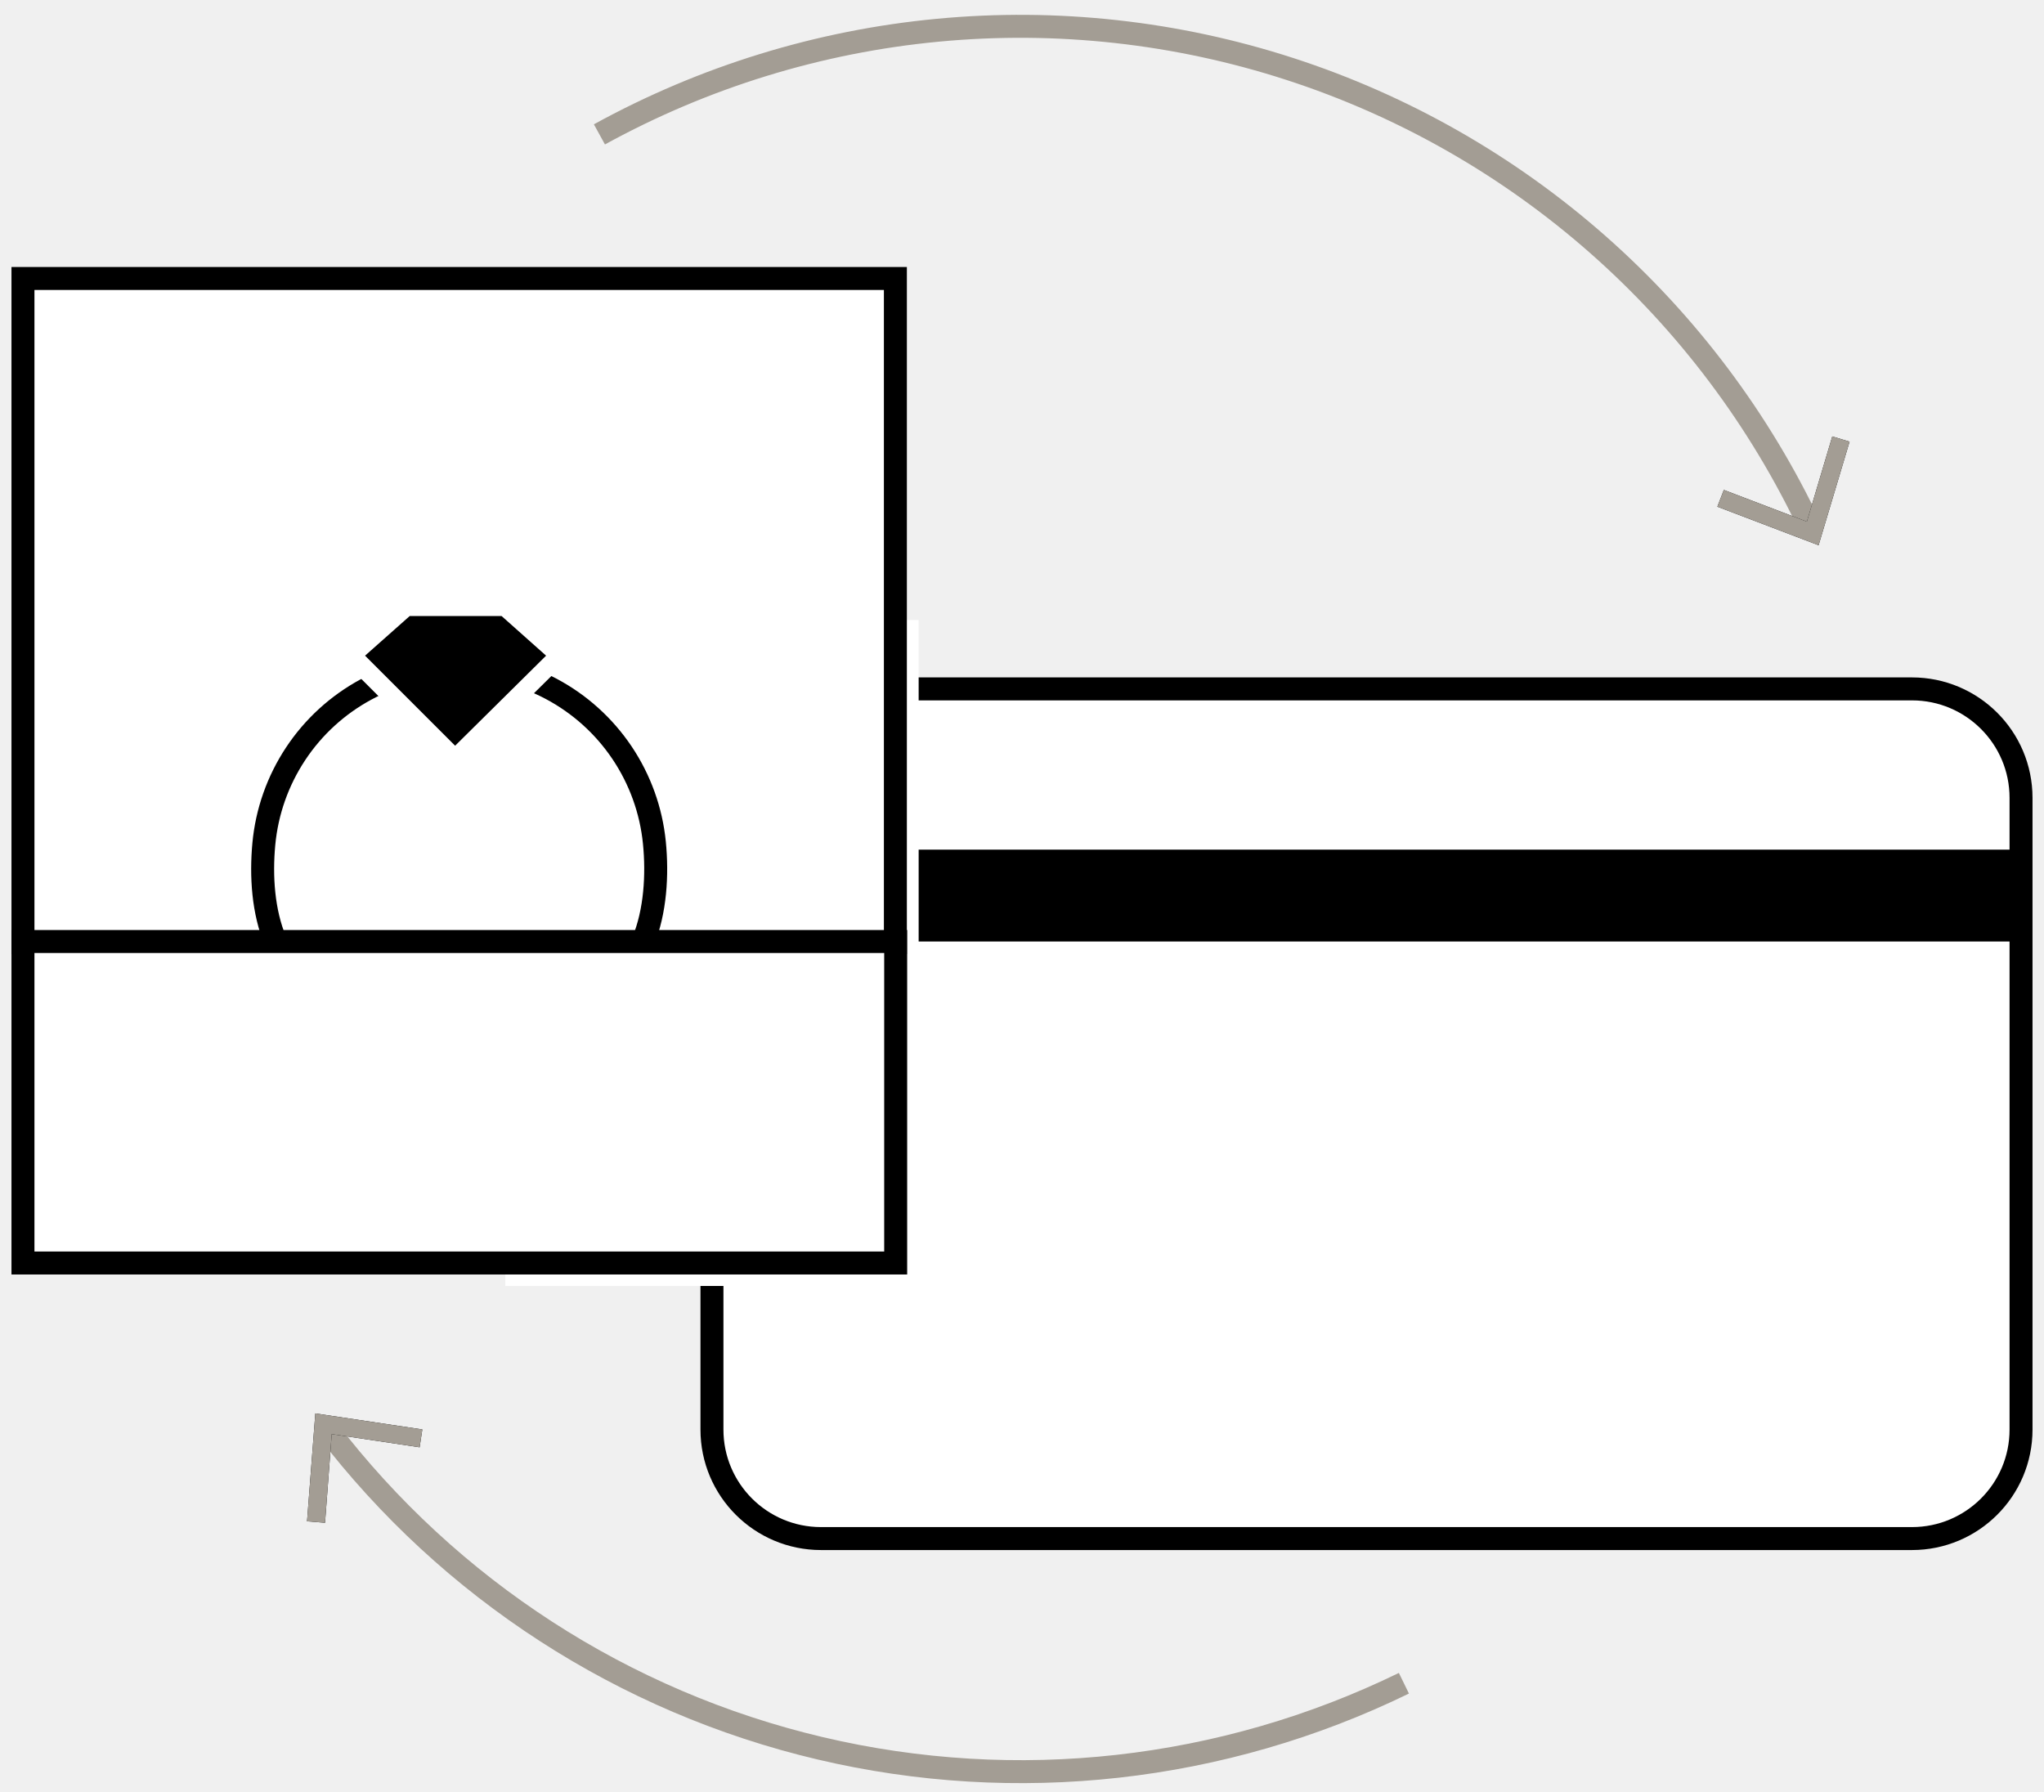
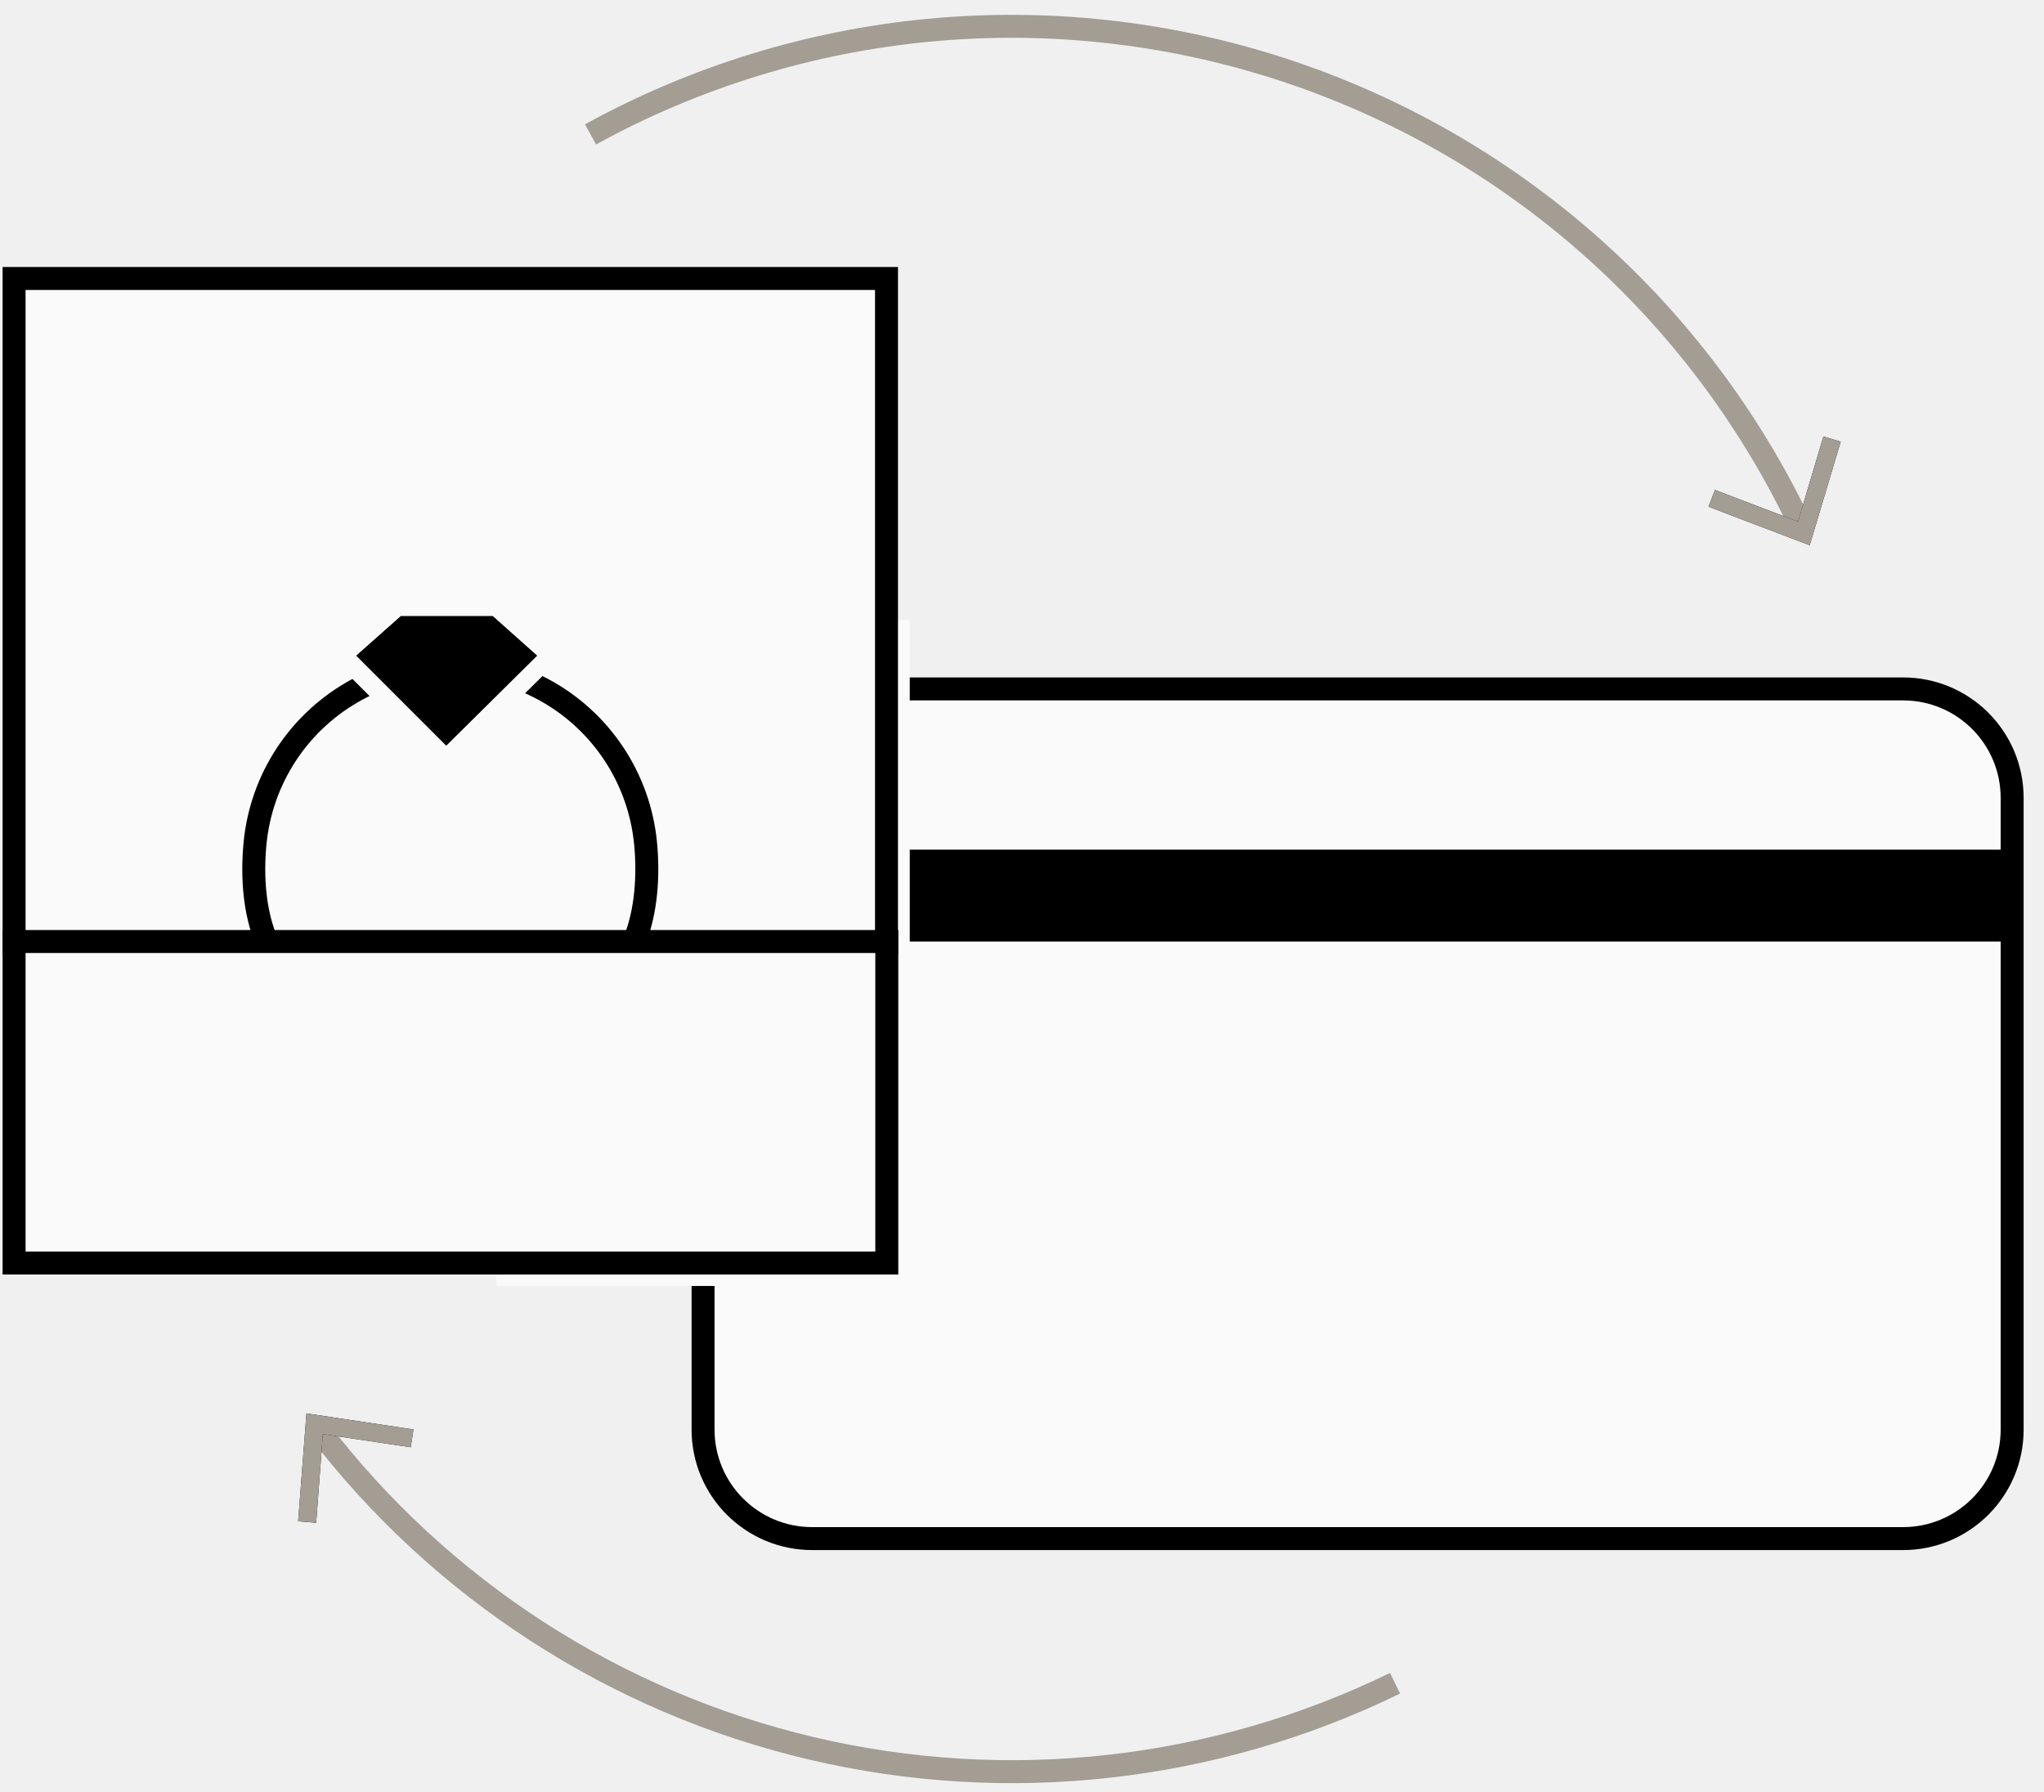
<svg xmlns="http://www.w3.org/2000/svg" width="89" height="78" viewBox="0 0 89 78" fill="none">
-   <path d="M83.251 29.999H35.749C33.126 29.999 31 32.124 31 34.745V62.253C31 64.874 33.126 66.999 35.749 66.999H83.251C85.874 66.999 88 64.874 88 62.253V34.745C88 32.124 85.874 29.999 83.251 29.999Z" fill="white" stroke="black" stroke-miterlimit="10" />
-   <path d="M88 36.999H31V40.999H88V36.999Z" fill="black" />
-   <path d="M40 26.999H38V43.999H40V26.999Z" fill="white" />
-   <path d="M40 55.999V53.999H22V55.999H40Z" fill="white" />
-   <path d="M38.987 12.127H1V41.046H38.987V12.127Z" fill="white" stroke="black" stroke-miterlimit="10" />
-   <path d="M39 40.999H1V54.999H39V40.999Z" fill="white" stroke="black" stroke-miterlimit="10" />
-   <path d="M12 40.999C11.454 39.703 11.358 38.15 11.488 36.75C11.619 35.349 12.093 34.003 12.869 32.829C13.644 31.656 14.698 30.692 15.936 30.024C17.174 29.356 18.557 29.004 19.964 28.999C21.37 28.994 22.756 29.337 23.999 29.996C25.241 30.656 26.301 31.612 27.085 32.78C27.869 33.948 28.353 35.291 28.493 36.691C28.633 38.09 28.537 39.699 28 40.999" stroke="black" stroke-miterlimit="10" />
-   <path d="M15.283 28.528L17.66 26.434H21.989L24.358 28.536L19.817 33.03L15.283 28.528Z" fill="black" />
-   <path d="M21.84 26.826L23.778 28.552L19.817 32.473L15.895 28.552L17.84 26.826H21.84ZM22.131 26.041H17.511L17.291 26.238L15.338 27.995L14.71 28.544L15.307 29.14L19.228 33.062L19.777 33.611L20.334 33.069L24.303 29.148L24.899 28.552L24.272 28.002L22.327 26.277L22.099 26.081L22.131 26.041Z" fill="white" />
-   <path d="M78.832 22.974C76.619 18.275 73.466 14.078 69.568 10.644C65.671 7.21 61.111 4.61 56.17 3.006C51.229 1.401 46.012 0.826 40.84 1.316C35.668 1.805 30.652 3.349 26.1 5.852" stroke="#A39D94" stroke-miterlimit="10" />
-   <mask id="path-11-inside-1_360_8167" fill="white">
-     <path d="M80.534 19.233L79.781 19.005L78.675 22.715L75.059 21.335L74.777 22.064L79.185 23.743L80.534 19.233Z" />
+   <path d="M82.864 30H35.363C32.74 30 30.613 32.125 30.613 34.746V62.254C30.613 64.875 32.74 67 35.363 67H82.864C85.487 67 87.613 64.875 87.613 62.254V34.746C87.613 32.125 85.487 30 82.864 30Z" fill="#FAFAFA" stroke="black" stroke-miterlimit="10" />
+   <path d="M87.613 37H30.613V41H87.613V37Z" fill="black" />
+   <path d="M39.613 27H37.613V44H39.613V27Z" fill="#FAFAFA" />
+   <path d="M39.613 56V54H21.613V56H39.613Z" fill="#FAFAFA" />
+   <path d="M38.6 12.127H0.613V41.046H38.6V12.127Z" fill="#FAFAFA" stroke="black" stroke-miterlimit="10" />
+   <path d="M38.613 41H0.613V55H38.613V41Z" fill="#FAFAFA" stroke="black" stroke-miterlimit="10" />
+   <path d="M11.613 41C11.067 39.704 10.971 38.151 11.102 36.751C11.232 35.35 11.706 34.004 12.482 32.83C13.258 31.657 14.311 30.694 15.549 30.025C16.787 29.357 18.17 29.005 19.577 29C20.983 28.995 22.37 29.338 23.612 29.997C24.854 30.657 25.915 31.613 26.699 32.781C27.483 33.949 27.966 35.292 28.106 36.692C28.246 38.091 28.15 39.7 27.613 41" stroke="black" stroke-miterlimit="10" />
+   <path d="M14.896 28.528L17.273 26.434H21.603L23.972 28.536L19.43 33.03L14.896 28.528Z" fill="black" />
+   <path d="M21.454 26.825L23.391 28.551L19.43 32.473L15.509 28.551L17.454 26.825H21.454ZM21.744 26.041H17.124L16.905 26.237L14.952 27.994L14.324 28.543L14.92 29.139L18.842 33.061L19.391 33.61L19.948 33.069L23.917 29.147L24.513 28.551L23.886 28.002L21.94 26.276L21.713 26.08L21.744 26.041Z" fill="#FAFAFA" />
+   <path d="M78.446 22.974C76.232 18.275 73.079 14.078 69.182 10.644C65.284 7.21 60.724 4.61 55.783 3.006C50.842 1.401 45.625 0.826 40.453 1.316C35.282 1.805 30.265 3.349 25.713 5.852" stroke="#A39D94" stroke-miterlimit="10" />
+   <mask id="path-11-inside-1_839_17205" fill="white">
+     <path d="M80.148 19.233L79.395 19.006L78.289 22.716L74.673 21.335L74.391 22.065L78.799 23.743L80.148 19.233Z" />
  </mask>
-   <path d="M80.534 19.233L79.781 19.005L78.675 22.715L75.059 21.335L74.777 22.064L79.185 23.743L80.534 19.233Z" fill="black" />
-   <path d="M80.534 19.233L81.492 19.519L81.778 18.564L80.823 18.276L80.534 19.233ZM79.781 19.005L80.07 18.048L79.109 17.758L78.823 18.72L79.781 19.005ZM78.675 22.715L78.319 23.65L79.326 24.034L79.633 23.001L78.675 22.715ZM75.059 21.335L75.416 20.401L74.486 20.046L74.127 20.974L75.059 21.335ZM74.777 22.064L73.844 21.703L73.481 22.641L74.421 22.999L74.777 22.064ZM79.185 23.743L78.829 24.677L79.835 25.06L80.143 24.029L79.185 23.743ZM80.823 18.276L80.07 18.048L79.492 19.963L80.245 20.19L80.823 18.276ZM78.823 18.72L77.717 22.43L79.633 23.001L80.739 19.291L78.823 18.72ZM79.032 21.781L75.416 20.401L74.703 22.269L78.319 23.65L79.032 21.781ZM74.127 20.974L73.844 21.703L75.709 22.425L75.992 21.696L74.127 20.974ZM74.421 22.999L78.829 24.677L79.541 22.808L75.133 21.13L74.421 22.999ZM80.143 24.029L81.492 19.519L79.576 18.946L78.227 23.456L80.143 24.029Z" fill="#A39D94" mask="url(#path-11-inside-1_360_8167)" />
-   <path d="M14.24 62.232C19.578 69.204 27.164 74.115 35.71 76.132C44.256 78.149 53.237 77.148 61.129 73.299" stroke="#A39D94" stroke-miterlimit="10" />
-   <mask id="path-14-inside-2_360_8167" fill="white">
-     <path d="M13.369 66.248L14.153 66.31L14.444 62.451L18.271 63.024L18.389 62.247L13.73 61.549L13.369 66.248Z" />
+   <path d="M80.148 19.233L79.395 19.006L78.289 22.716L74.673 21.335L74.391 22.065L78.799 23.743L80.148 19.233Z" fill="black" />
+   <path d="M80.148 19.233L81.106 19.52L81.392 18.564L80.437 18.276L80.148 19.233ZM79.395 19.006L79.684 18.049L78.723 17.758L78.436 18.72L79.395 19.006ZM78.289 22.716L77.932 23.65L78.939 24.035L79.247 23.002L78.289 22.716ZM74.673 21.335L75.03 20.401L74.1 20.046L73.74 20.974L74.673 21.335ZM74.391 22.065L73.458 21.704L73.095 22.642L74.035 22.999L74.391 22.065ZM78.799 23.743L78.443 24.678L79.448 25.061L79.757 24.03L78.799 23.743ZM80.437 18.276L79.684 18.049L79.106 19.963L79.859 20.191L80.437 18.276ZM78.436 18.72L77.331 22.43L79.247 23.002L80.353 19.291L78.436 18.72ZM78.646 21.782L75.03 20.401L74.316 22.27L77.932 23.65L78.646 21.782ZM73.74 20.974L73.458 21.704L75.323 22.426L75.606 21.696L73.74 20.974ZM74.035 22.999L78.443 24.678L79.155 22.809L74.746 21.13L74.035 22.999ZM79.757 24.03L81.106 19.52L79.19 18.947L77.841 23.457L79.757 24.03Z" fill="#A39D94" mask="url(#path-11-inside-1_839_17205)" />
+   <path d="M13.854 62.232C19.192 69.204 26.777 74.115 35.323 76.132C43.87 78.15 52.85 77.149 60.743 73.3" stroke="#A39D94" stroke-miterlimit="10" />
+   <mask id="path-14-inside-2_839_17205" fill="white">
+     <path d="M12.982 66.247L13.767 66.31L14.057 62.451L17.885 63.023L18.002 62.247L13.343 61.549L12.982 66.247Z" />
  </mask>
-   <path d="M13.369 66.248L14.153 66.31L14.444 62.451L18.271 63.024L18.389 62.247L13.73 61.549L13.369 66.248Z" fill="black" />
-   <path d="M13.369 66.248L12.372 66.171L12.296 67.165L13.289 67.245L13.369 66.248ZM14.153 66.31L14.074 67.307L15.075 67.387L15.151 66.385L14.153 66.31ZM14.444 62.451L14.592 61.462L13.527 61.303L13.447 62.376L14.444 62.451ZM18.271 63.024L18.123 64.013L19.111 64.161L19.26 63.174L18.271 63.024ZM18.389 62.247L19.378 62.397L19.528 61.407L18.537 61.258L18.389 62.247ZM13.73 61.549L13.878 60.56L12.815 60.401L12.733 61.473L13.73 61.549ZM13.289 67.245L14.074 67.307L14.233 65.314L13.449 65.251L13.289 67.245ZM15.151 66.385L15.441 62.526L13.447 62.376L13.156 66.235L15.151 66.385ZM14.296 63.44L18.123 64.013L18.419 62.035L14.592 61.462L14.296 63.44ZM19.26 63.174L19.378 62.397L17.4 62.098L17.283 62.874L19.26 63.174ZM18.537 61.258L13.878 60.56L13.582 62.538L18.241 63.236L18.537 61.258ZM12.733 61.473L12.372 66.171L14.366 66.324L14.727 61.626L12.733 61.473Z" fill="#A39D94" mask="url(#path-14-inside-2_360_8167)" />
+   <path d="M12.982 66.247L13.767 66.31L14.057 62.451L17.885 63.023L18.002 62.247L13.343 61.549L12.982 66.247Z" fill="black" />
+   <path d="M12.982 66.247L11.985 66.171L11.909 67.165L12.903 67.244L12.982 66.247ZM13.767 66.31L13.687 67.307L14.689 67.387L14.764 66.385L13.767 66.31ZM14.057 62.451L14.205 61.462L13.14 61.303L13.06 62.376L14.057 62.451ZM17.885 63.023L17.737 64.012L18.724 64.16L18.873 63.173L17.885 63.023ZM18.002 62.247L18.991 62.397L19.141 61.406L18.151 61.258L18.002 62.247ZM13.343 61.549L13.491 60.56L12.428 60.401L12.346 61.472L13.343 61.549ZM12.903 67.244L13.687 67.307L13.847 65.313L13.062 65.25L12.903 67.244ZM14.764 66.385L15.054 62.526L13.06 62.376L12.77 66.235L14.764 66.385ZM13.909 63.44L17.737 64.012L18.033 62.034L14.205 61.462L13.909 63.44ZM18.873 63.173L18.991 62.397L17.014 62.097L16.896 62.874L18.873 63.173ZM18.151 61.258L13.491 60.56L13.195 62.538L17.854 63.236L18.151 61.258ZM12.346 61.472L11.985 66.171L13.979 66.324L14.34 61.625L12.346 61.472Z" fill="#A39D94" mask="url(#path-14-inside-2_839_17205)" />
</svg>
